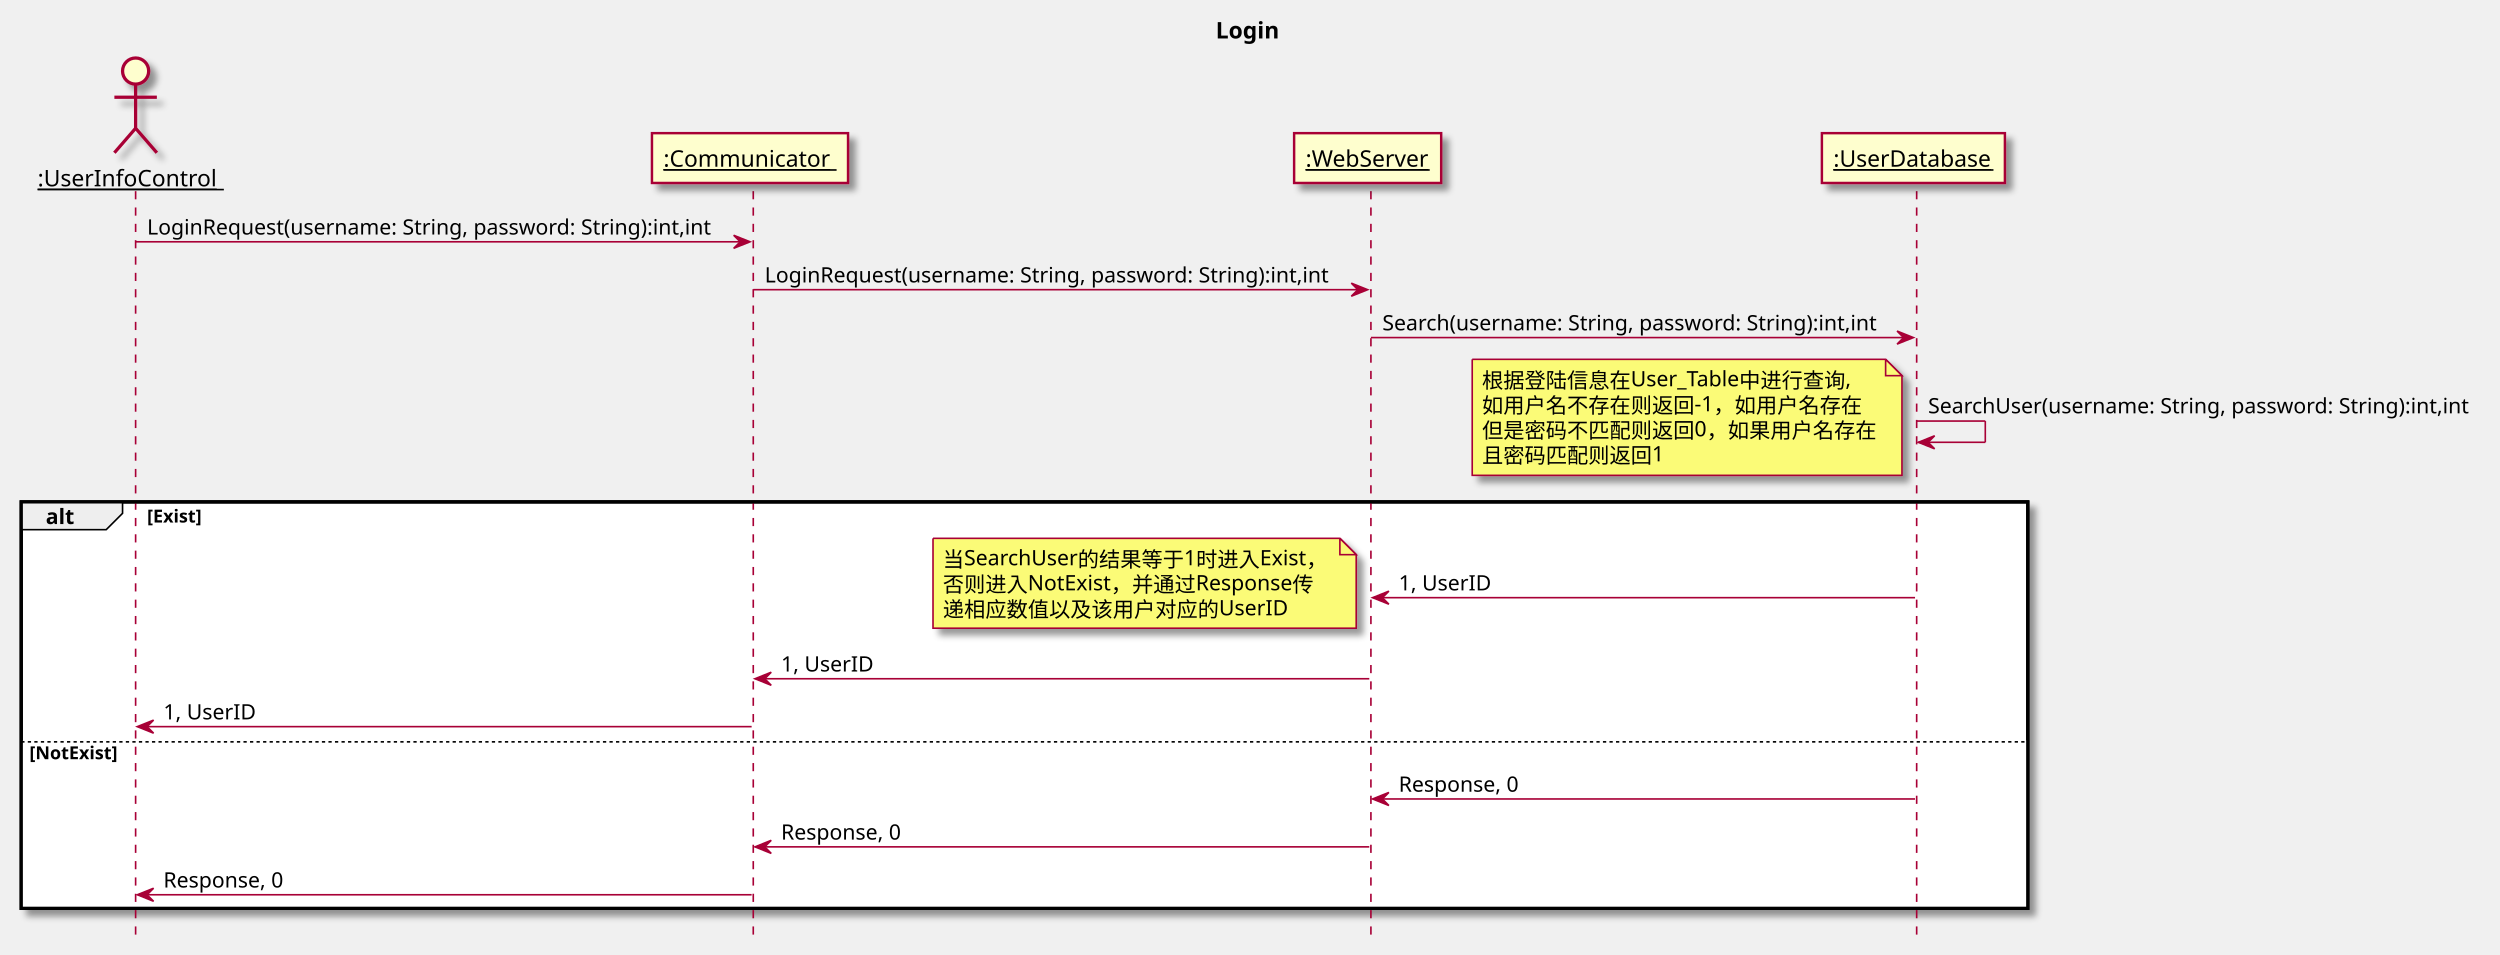
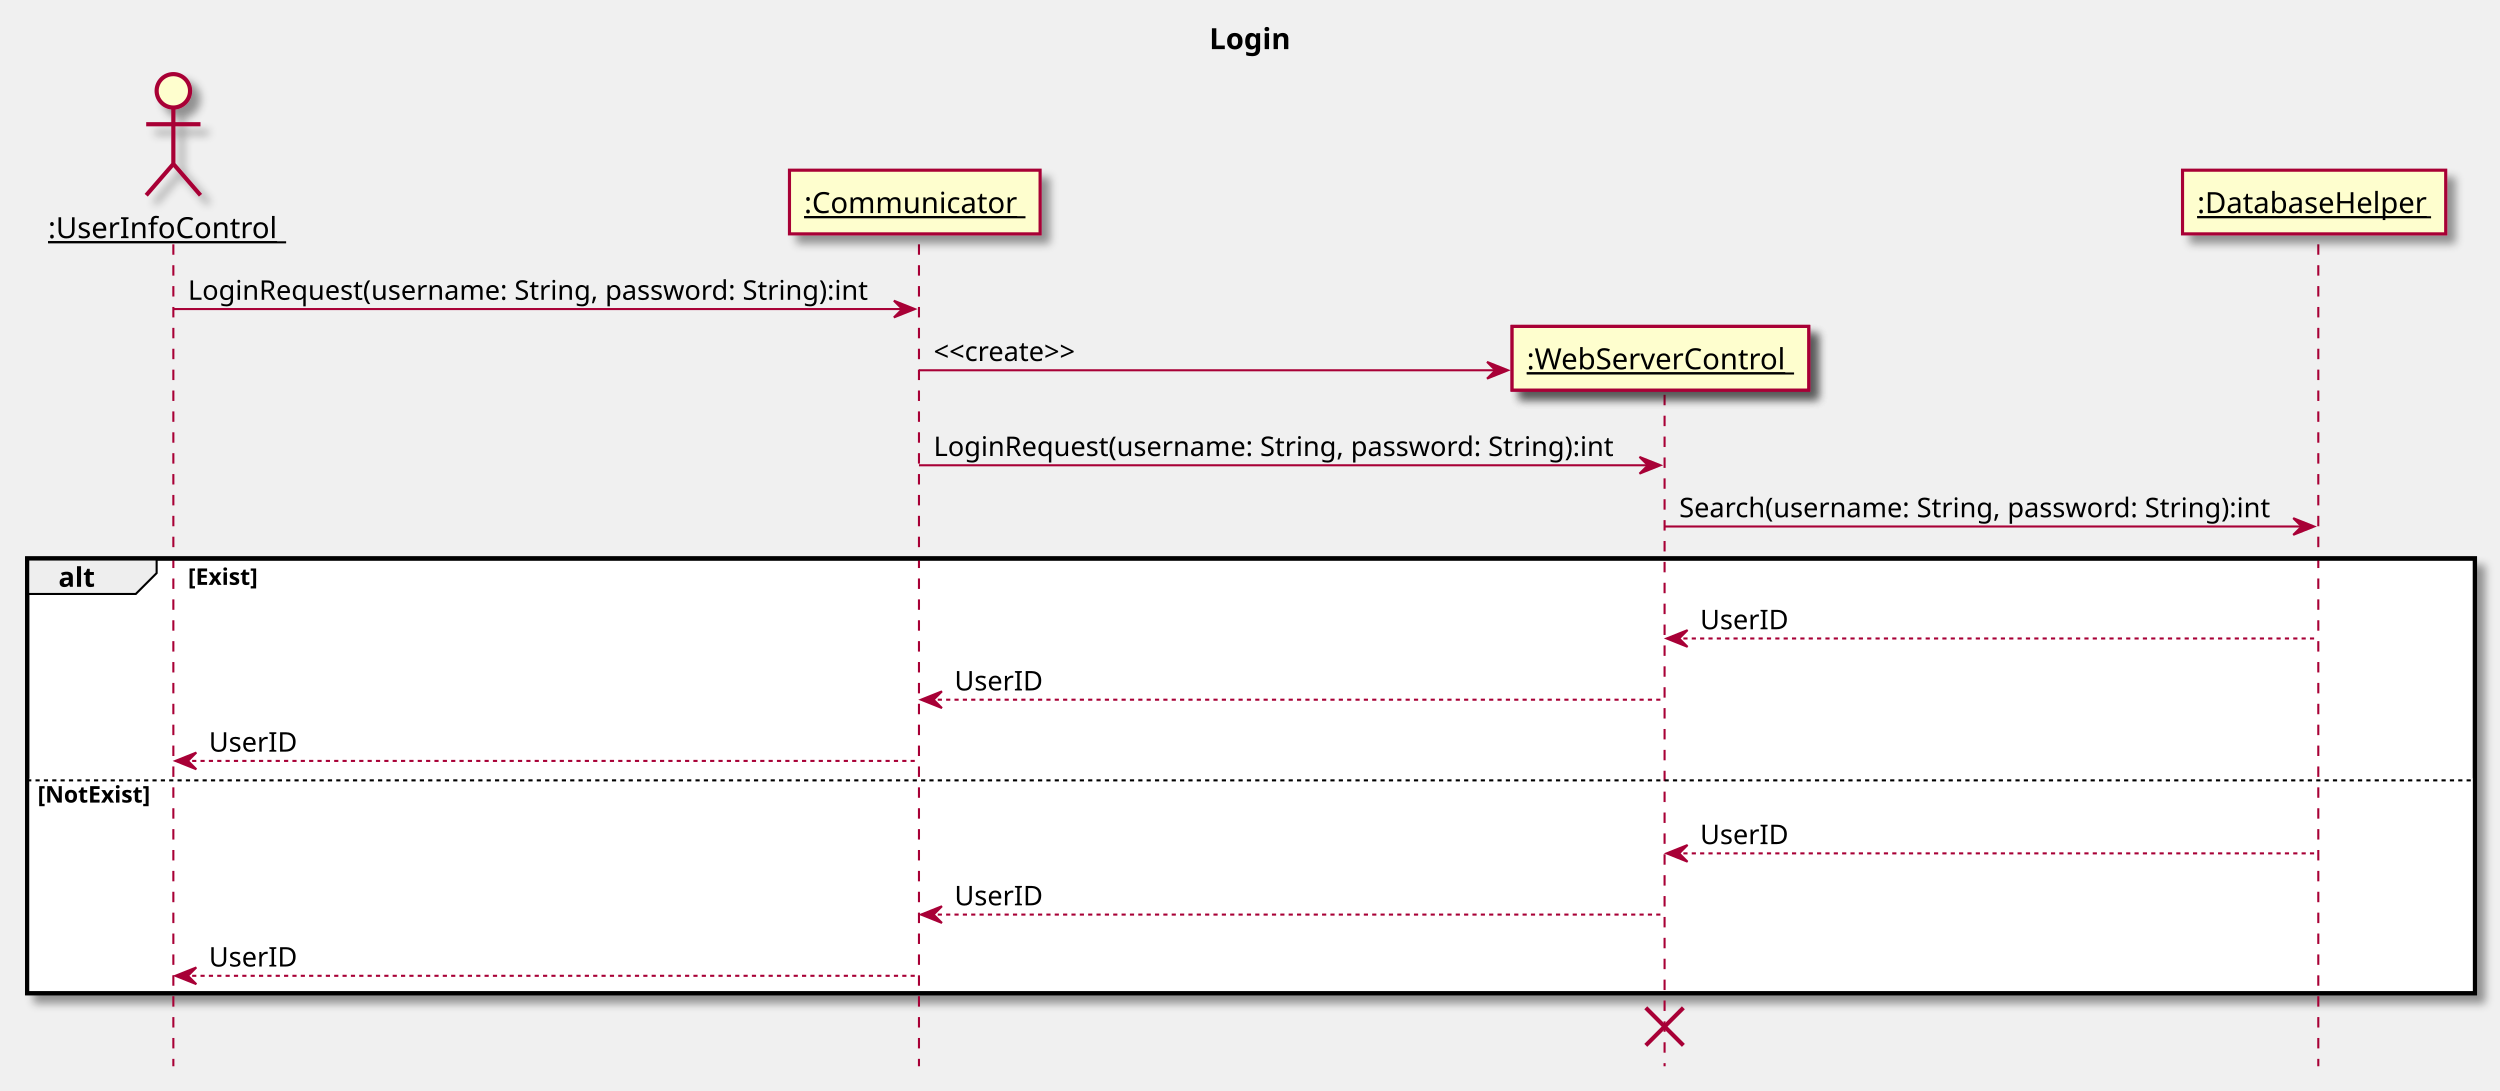
- <svg xmlns="http://www.w3.org/2000/svg" contentScriptType="application/ecmascript" contentStyleType="text/css" height="584px" preserveAspectRatio="none" style="width:1530px;height:584px;" version="1.1" viewBox="0 0 1530 584" width="1530px" zoomAndPan="magnify">
+ <svg xmlns="http://www.w3.org/2000/svg" contentScriptType="application/ecmascript" contentStyleType="text/css" height="522px" preserveAspectRatio="none" style="width:1197px;height:522px;" version="1.1" viewBox="0 0 1197 522" width="1197px" zoomAndPan="magnify">
  <defs>
-     <filter height="300%" id="f18zcn1phs6u1z" width="300%" x="-1" y="-1">
+     <filter height="300%" id="fdrh6v0jcut7w" width="300%" x="-1" y="-1">
      <feGaussianBlur result="blurOut" stdDeviation="2.0" />
      <feColorMatrix in="blurOut" result="blurOut2" type="matrix" values="0 0 0 0 0 0 0 0 0 0 0 0 0 0 0 0 0 0 .4 0" />
      <feOffset dx="4.0" dy="4.0" in="blurOut2" result="blurOut3" />
      <feBlend in="SourceGraphic" in2="blurOut3" mode="normal" />
    </filter>
  </defs>
  <g>
-     <text fill="#000000" font-family="sans-serif" font-size="14" font-weight="bold" lengthAdjust="spacingAndGlyphs" textLength="40" x="744" y="23.535">Login</text>
-     <rect fill="#FFFFFF" filter="url(#f18zcn1phs6u1z)" height="248.75" style="stroke: #000000; stroke-width: 2.0;" width="1228" x="13" y="307.15" />
-     <rect fill="#FFFFFF" height="102.887" style="stroke: none; stroke-width: 1.0;" width="1228" x="13" y="453.014" />
-     <line style="stroke: #A80036; stroke-width: 1.0; stroke-dasharray: 5.0,5.0;" x1="83" x2="83" y1="116.977" y2="572.9" />
-     <line style="stroke: #A80036; stroke-width: 1.0; stroke-dasharray: 5.0,5.0;" x1="461" x2="461" y1="116.977" y2="572.9" />
-     <line style="stroke: #A80036; stroke-width: 1.0; stroke-dasharray: 5.0,5.0;" x1="839" x2="839" y1="116.977" y2="572.9" />
-     <line style="stroke: #A80036; stroke-width: 1.0; stroke-dasharray: 5.0,5.0;" x1="1173" x2="1173" y1="116.977" y2="572.9" />
+     <text fill="#000000" font-family="sans-serif" font-size="14" font-weight="bold" lengthAdjust="spacingAndGlyphs" textLength="40" x="579" y="23.535">Login</text>
+     <rect fill="#FEFECE" filter="url(#fdrh6v0jcut7w)" height="30.488" style="stroke: #A80036; stroke-width: 1.5;" width="142" x="724" y="156.287" />
+     <text fill="#000000" font-family="sans-serif" font-size="14" lengthAdjust="spacingAndGlyphs" text-decoration="underline" textLength="128" x="731" y="176.822">:WebServerControl</text>
+     <line style="stroke: #000000; stroke-width: 1.0;" x1="731" x2="859" y1="178.822" y2="178.822" />
+     <rect fill="#FFFFFF" filter="url(#fdrh6v0jcut7w)" height="208.129" style="stroke: #000000; stroke-width: 2.0;" width="1172" x="13" y="267.397" />
+     <rect fill="#FFFFFF" height="102.887" style="stroke: none; stroke-width: 1.0;" width="1172" x="13" y="372.639" />
+     <line style="stroke: #A80036; stroke-width: 1.0; stroke-dasharray: 5.0,5.0;" x1="83" x2="83" y1="116.977" y2="510.525" />
+     <line style="stroke: #A80036; stroke-width: 1.0; stroke-dasharray: 5.0,5.0;" x1="440" x2="440" y1="116.977" y2="510.525" />
+     <line style="stroke: #A80036; stroke-width: 1.0; stroke-dasharray: 5.0,5.0;" x1="797" x2="797" y1="189.031" y2="510.525" />
+     <line style="stroke: #A80036; stroke-width: 1.0; stroke-dasharray: 5.0,5.0;" x1="1110" x2="1110" y1="116.977" y2="510.525" />
    <text fill="#000000" font-family="sans-serif" font-size="14" lengthAdjust="spacingAndGlyphs" text-decoration="underline" textLength="114" x="23" y="114.023">:UserInfoControl</text>
    <line style="stroke: #000000; stroke-width: 1.0;" x1="23" x2="137" y1="116.023" y2="116.023" />
-     <ellipse cx="83" cy="43.488" fill="#FEFECE" filter="url(#f18zcn1phs6u1z)" rx="8" ry="8" style="stroke: #A80036; stroke-width: 2.0;" />
-     <path d="M83,51.488 L83,78.488 M70,59.488 L96,59.488 M83,78.488 L70,93.488 M83,78.488 L96,93.488 " fill="none" filter="url(#f18zcn1phs6u1z)" style="stroke: #A80036; stroke-width: 2.0;" />
-     <rect fill="#FEFECE" filter="url(#f18zcn1phs6u1z)" height="30.488" style="stroke: #A80036; stroke-width: 1.5;" width="120" x="399" y="81.488" />
-     <text fill="#000000" font-family="sans-serif" font-size="14" lengthAdjust="spacingAndGlyphs" text-decoration="underline" textLength="106" x="406" y="102.023">:Communicator</text>
-     <line style="stroke: #000000; stroke-width: 1.0;" x1="406" x2="512" y1="104.023" y2="104.023" />
-     <rect fill="#FEFECE" filter="url(#f18zcn1phs6u1z)" height="30.488" style="stroke: #A80036; stroke-width: 1.5;" width="90" x="792" y="81.488" />
-     <text fill="#000000" font-family="sans-serif" font-size="14" lengthAdjust="spacingAndGlyphs" text-decoration="underline" textLength="76" x="799" y="102.023">:WebServer</text>
-     <line style="stroke: #000000; stroke-width: 1.0;" x1="799" x2="875" y1="104.023" y2="104.023" />
-     <rect fill="#FEFECE" filter="url(#f18zcn1phs6u1z)" height="30.488" style="stroke: #A80036; stroke-width: 1.5;" width="112" x="1115" y="81.488" />
-     <text fill="#000000" font-family="sans-serif" font-size="14" lengthAdjust="spacingAndGlyphs" text-decoration="underline" textLength="98" x="1122" y="102.023">:UserDatabase</text>
-     <line style="stroke: #000000; stroke-width: 1.0;" x1="1122" x2="1220" y1="104.023" y2="104.023" />
-     <polygon fill="#A80036" points="449,143.977,459,147.977,449,151.977,453,147.977" style="stroke: #A80036; stroke-width: 1.0;" />
-     <line style="stroke: #A80036; stroke-width: 1.0;" x1="83" x2="455" y1="147.977" y2="147.977" />
-     <text fill="#000000" font-family="sans-serif" font-size="13" lengthAdjust="spacingAndGlyphs" textLength="354" x="90" y="143.545">LoginRequest(username: String, password: String):int,int</text>
-     <polygon fill="#A80036" points="827,173.287,837,177.287,827,181.287,831,177.287" style="stroke: #A80036; stroke-width: 1.0;" />
-     <line style="stroke: #A80036; stroke-width: 1.0;" x1="461" x2="833" y1="177.287" y2="177.287" />
-     <text fill="#000000" font-family="sans-serif" font-size="13" lengthAdjust="spacingAndGlyphs" textLength="354" x="468" y="172.856">LoginRequest(username: String, password: String):int,int</text>
-     <polygon fill="#A80036" points="1161,202.598,1171,206.598,1161,210.598,1165,206.598" style="stroke: #A80036; stroke-width: 1.0;" />
-     <line style="stroke: #A80036; stroke-width: 1.0;" x1="839" x2="1167" y1="206.598" y2="206.598" />
-     <text fill="#000000" font-family="sans-serif" font-size="13" lengthAdjust="spacingAndGlyphs" textLength="310" x="846" y="202.166">Search(username: String, password: String):int,int</text>
-     <line style="stroke: #A80036; stroke-width: 1.0;" x1="1173" x2="1215" y1="257.685" y2="257.685" />
-     <line style="stroke: #A80036; stroke-width: 1.0;" x1="1215" x2="1215" y1="257.685" y2="270.685" />
-     <line style="stroke: #A80036; stroke-width: 1.0;" x1="1174" x2="1215" y1="270.685" y2="270.685" />
-     <polygon fill="#A80036" points="1184,266.685,1174,270.685,1184,274.685,1180,270.685" style="stroke: #A80036; stroke-width: 1.0;" />
-     <text fill="#000000" font-family="sans-serif" font-size="13" lengthAdjust="spacingAndGlyphs" textLength="338" x="1180" y="252.942">SearchUser(username: String, password: String):int,int</text>
-     <path d="M901,219.908 L901,290.908 L1164,290.908 L1164,229.908 L1154,219.908 L901,219.908 " fill="#FBFB77" filter="url(#f18zcn1phs6u1z)" style="stroke: #A80036; stroke-width: 1.0;" />
-     <path d="M1154,219.908 L1154,229.908 L1164,229.908 L1154,219.908 " fill="#FBFB77" style="stroke: #A80036; stroke-width: 1.0;" />
-     <text fill="#000000" font-family="sans-serif" font-size="13" lengthAdjust="spacingAndGlyphs" textLength="229" x="907" y="237.477">根据登陆信息在User_Table中进行查询,</text>
-     <text fill="#000000" font-family="sans-serif" font-size="13" lengthAdjust="spacingAndGlyphs" textLength="237" x="907" y="252.787">如用户名不存在则返回-1，如用户名存在</text>
-     <text fill="#000000" font-family="sans-serif" font-size="13" lengthAdjust="spacingAndGlyphs" textLength="242" x="907" y="268.098">但是密码不匹配则返回0，如果用户名存在</text>
-     <text fill="#000000" font-family="sans-serif" font-size="13" lengthAdjust="spacingAndGlyphs" textLength="112" x="907" y="283.408">且密码匹配则返回1</text>
-     <path d="M13,307.15 L75,307.15 L75,314.15 L65,324.15 L13,324.15 L13,307.15 " fill="#EEEEEE" style="stroke: #000000; stroke-width: 1.0;" />
-     <rect fill="none" height="248.75" style="stroke: #000000; stroke-width: 2.0;" width="1228" x="13" y="307.15" />
-     <text fill="#000000" font-family="sans-serif" font-size="13" font-weight="bold" lengthAdjust="spacingAndGlyphs" textLength="17" x="28" y="320.719">alt</text>
-     <text fill="#000000" font-family="sans-serif" font-size="11" font-weight="bold" lengthAdjust="spacingAndGlyphs" textLength="35" x="90" y="319.785">[Exist]</text>
-     <polygon fill="#A80036" points="850,361.772,840,365.772,850,369.772,846,365.772" style="stroke: #A80036; stroke-width: 1.0;" />
-     <line style="stroke: #A80036; stroke-width: 1.0;" x1="844" x2="1172" y1="365.772" y2="365.772" />
-     <text fill="#000000" font-family="sans-serif" font-size="13" lengthAdjust="spacingAndGlyphs" textLength="58" x="856" y="361.34">1, UserID</text>
-     <path d="M571,329.461 L571,384.461 L830,384.461 L830,339.461 L820,329.461 L571,329.461 " fill="#FBFB77" filter="url(#f18zcn1phs6u1z)" style="stroke: #A80036; stroke-width: 1.0;" />
-     <path d="M820,329.461 L820,339.461 L830,339.461 L820,329.461 " fill="#FBFB77" style="stroke: #A80036; stroke-width: 1.0;" />
-     <text fill="#000000" font-family="sans-serif" font-size="13" lengthAdjust="spacingAndGlyphs" textLength="238" x="577" y="347.029">当SearchUser的结果等于1时进入Exist，</text>
-     <text fill="#000000" font-family="sans-serif" font-size="13" lengthAdjust="spacingAndGlyphs" textLength="231" x="577" y="362.34">否则进入NotExist，并通过Response传</text>
-     <text fill="#000000" font-family="sans-serif" font-size="13" lengthAdjust="spacingAndGlyphs" textLength="211" x="577" y="377.65">递相应数值以及该用户对应的UserID</text>
-     <polygon fill="#A80036" points="472,411.393,462,415.393,472,419.393,468,415.393" style="stroke: #A80036; stroke-width: 1.0;" />
-     <line style="stroke: #A80036; stroke-width: 1.0;" x1="466" x2="838" y1="415.393" y2="415.393" />
-     <text fill="#000000" font-family="sans-serif" font-size="13" lengthAdjust="spacingAndGlyphs" textLength="58" x="478" y="410.961">1, UserID</text>
-     <polygon fill="#A80036" points="94,440.703,84,444.703,94,448.703,90,444.703" style="stroke: #A80036; stroke-width: 1.0;" />
-     <line style="stroke: #A80036; stroke-width: 1.0;" x1="88" x2="460" y1="444.703" y2="444.703" />
-     <text fill="#000000" font-family="sans-serif" font-size="13" lengthAdjust="spacingAndGlyphs" textLength="58" x="100" y="440.272">1, UserID</text>
-     <line style="stroke: #000000; stroke-width: 1.0; stroke-dasharray: 2.0,2.0;" x1="13" x2="1241" y1="454.014" y2="454.014" />
-     <text fill="#000000" font-family="sans-serif" font-size="11" font-weight="bold" lengthAdjust="spacingAndGlyphs" textLength="54" x="18" y="464.648">[NotExist]</text>
-     <polygon fill="#A80036" points="850,484.969,840,488.969,850,492.969,846,488.969" style="stroke: #A80036; stroke-width: 1.0;" />
-     <line style="stroke: #A80036; stroke-width: 1.0;" x1="844" x2="1172" y1="488.969" y2="488.969" />
-     <text fill="#000000" font-family="sans-serif" font-size="13" lengthAdjust="spacingAndGlyphs" textLength="76" x="856" y="484.537">Response, 0</text>
-     <polygon fill="#A80036" points="472,514.279,462,518.279,472,522.279,468,518.279" style="stroke: #A80036; stroke-width: 1.0;" />
-     <line style="stroke: #A80036; stroke-width: 1.0;" x1="466" x2="838" y1="518.279" y2="518.279" />
-     <text fill="#000000" font-family="sans-serif" font-size="13" lengthAdjust="spacingAndGlyphs" textLength="76" x="478" y="513.848">Response, 0</text>
-     <polygon fill="#A80036" points="94,543.59,84,547.59,94,551.59,90,547.59" style="stroke: #A80036; stroke-width: 1.0;" />
-     <line style="stroke: #A80036; stroke-width: 1.0;" x1="88" x2="460" y1="547.59" y2="547.59" />
-     <text fill="#000000" font-family="sans-serif" font-size="13" lengthAdjust="spacingAndGlyphs" textLength="76" x="100" y="543.158">Response, 0</text>
+     <ellipse cx="83" cy="43.488" fill="#FEFECE" filter="url(#fdrh6v0jcut7w)" rx="8" ry="8" style="stroke: #A80036; stroke-width: 2.0;" />
+     <path d="M83,51.488 L83,78.488 M70,59.488 L96,59.488 M83,78.488 L70,93.488 M83,78.488 L96,93.488 " fill="none" filter="url(#fdrh6v0jcut7w)" style="stroke: #A80036; stroke-width: 2.0;" />
+     <rect fill="#FEFECE" filter="url(#fdrh6v0jcut7w)" height="30.488" style="stroke: #A80036; stroke-width: 1.5;" width="120" x="378" y="81.488" />
+     <text fill="#000000" font-family="sans-serif" font-size="14" lengthAdjust="spacingAndGlyphs" text-decoration="underline" textLength="106" x="385" y="102.023">:Communicator</text>
+     <line style="stroke: #000000; stroke-width: 1.0;" x1="385" x2="491" y1="104.023" y2="104.023" />
+     <rect fill="#FEFECE" filter="url(#fdrh6v0jcut7w)" height="30.488" style="stroke: #A80036; stroke-width: 1.5;" width="126" x="1045" y="81.488" />
+     <text fill="#000000" font-family="sans-serif" font-size="14" lengthAdjust="spacingAndGlyphs" text-decoration="underline" textLength="112" x="1052" y="102.023">:DatabaseHelper</text>
+     <line style="stroke: #000000; stroke-width: 1.0;" x1="1052" x2="1164" y1="104.023" y2="104.023" />
+     <polygon fill="#A80036" points="428,143.977,438,147.977,428,151.977,432,147.977" style="stroke: #A80036; stroke-width: 1.0;" />
+     <line style="stroke: #A80036; stroke-width: 1.0;" x1="83" x2="434" y1="147.977" y2="147.977" />
+     <text fill="#000000" font-family="sans-serif" font-size="13" lengthAdjust="spacingAndGlyphs" textLength="333" x="90" y="143.545">LoginRequest(username: String, password: String):int</text>
+     <polygon fill="#A80036" points="712,173.287,722,177.287,712,181.287,716,177.287" style="stroke: #A80036; stroke-width: 1.0;" />
+     <line style="stroke: #A80036; stroke-width: 1.0;" x1="440" x2="718" y1="177.287" y2="177.287" />
+     <text fill="#000000" font-family="sans-serif" font-size="13" lengthAdjust="spacingAndGlyphs" textLength="78" x="447" y="172.856">&lt;&lt;create&gt;&gt;</text>
+     <rect fill="#FEFECE" filter="url(#fdrh6v0jcut7w)" height="30.488" style="stroke: #A80036; stroke-width: 1.5;" width="142" x="724" y="156.287" />
+     <text fill="#000000" font-family="sans-serif" font-size="14" lengthAdjust="spacingAndGlyphs" text-decoration="underline" textLength="128" x="731" y="176.822">:WebServerControl</text>
+     <line style="stroke: #000000; stroke-width: 1.0;" x1="731" x2="859" y1="178.822" y2="178.822" />
+     <polygon fill="#A80036" points="785,218.775,795,222.775,785,226.775,789,222.775" style="stroke: #A80036; stroke-width: 1.0;" />
+     <line style="stroke: #A80036; stroke-width: 1.0;" x1="440" x2="791" y1="222.775" y2="222.775" />
+     <text fill="#000000" font-family="sans-serif" font-size="13" lengthAdjust="spacingAndGlyphs" textLength="333" x="447" y="218.344">LoginRequest(username: String, password: String):int</text>
+     <polygon fill="#A80036" points="1098,248.086,1108,252.086,1098,256.086,1102,252.086" style="stroke: #A80036; stroke-width: 1.0;" />
+     <line style="stroke: #A80036; stroke-width: 1.0;" x1="797" x2="1104" y1="252.086" y2="252.086" />
+     <text fill="#000000" font-family="sans-serif" font-size="13" lengthAdjust="spacingAndGlyphs" textLength="289" x="804" y="247.654">Search(username: String, password: String):int</text>
+     <path d="M13,267.397 L75,267.397 L75,274.397 L65,284.397 L13,284.397 L13,267.397 " fill="#EEEEEE" style="stroke: #000000; stroke-width: 1.0;" />
+     <rect fill="none" height="208.129" style="stroke: #000000; stroke-width: 2.0;" width="1172" x="13" y="267.397" />
+     <text fill="#000000" font-family="sans-serif" font-size="13" font-weight="bold" lengthAdjust="spacingAndGlyphs" textLength="17" x="28" y="280.965">alt</text>
+     <text fill="#000000" font-family="sans-serif" font-size="11" font-weight="bold" lengthAdjust="spacingAndGlyphs" textLength="35" x="90" y="280.031">[Exist]</text>
+     <polygon fill="#A80036" points="808,301.707,798,305.707,808,309.707,804,305.707" style="stroke: #A80036; stroke-width: 1.0;" />
+     <line style="stroke: #A80036; stroke-width: 1.0; stroke-dasharray: 2.0,2.0;" x1="802" x2="1109" y1="305.707" y2="305.707" />
+     <text fill="#000000" font-family="sans-serif" font-size="13" lengthAdjust="spacingAndGlyphs" textLength="42" x="814" y="301.275">UserID</text>
+     <polygon fill="#A80036" points="451,331.018,441,335.018,451,339.018,447,335.018" style="stroke: #A80036; stroke-width: 1.0;" />
+     <line style="stroke: #A80036; stroke-width: 1.0; stroke-dasharray: 2.0,2.0;" x1="445" x2="796" y1="335.018" y2="335.018" />
+     <text fill="#000000" font-family="sans-serif" font-size="13" lengthAdjust="spacingAndGlyphs" textLength="42" x="457" y="330.586">UserID</text>
+     <polygon fill="#A80036" points="94,360.328,84,364.328,94,368.328,90,364.328" style="stroke: #A80036; stroke-width: 1.0;" />
+     <line style="stroke: #A80036; stroke-width: 1.0; stroke-dasharray: 2.0,2.0;" x1="88" x2="439" y1="364.328" y2="364.328" />
+     <text fill="#000000" font-family="sans-serif" font-size="13" lengthAdjust="spacingAndGlyphs" textLength="42" x="100" y="359.897">UserID</text>
+     <line style="stroke: #000000; stroke-width: 1.0; stroke-dasharray: 2.0,2.0;" x1="13" x2="1185" y1="373.639" y2="373.639" />
+     <text fill="#000000" font-family="sans-serif" font-size="11" font-weight="bold" lengthAdjust="spacingAndGlyphs" textLength="54" x="18" y="384.273">[NotExist]</text>
+     <polygon fill="#A80036" points="808,404.594,798,408.594,808,412.594,804,408.594" style="stroke: #A80036; stroke-width: 1.0;" />
+     <line style="stroke: #A80036; stroke-width: 1.0; stroke-dasharray: 2.0,2.0;" x1="802" x2="1109" y1="408.594" y2="408.594" />
+     <text fill="#000000" font-family="sans-serif" font-size="13" lengthAdjust="spacingAndGlyphs" textLength="42" x="814" y="404.162">UserID</text>
+     <polygon fill="#A80036" points="451,433.904,441,437.904,451,441.904,447,437.904" style="stroke: #A80036; stroke-width: 1.0;" />
+     <line style="stroke: #A80036; stroke-width: 1.0; stroke-dasharray: 2.0,2.0;" x1="445" x2="796" y1="437.904" y2="437.904" />
+     <text fill="#000000" font-family="sans-serif" font-size="13" lengthAdjust="spacingAndGlyphs" textLength="42" x="457" y="433.473">UserID</text>
+     <polygon fill="#A80036" points="94,463.215,84,467.215,94,471.215,90,467.215" style="stroke: #A80036; stroke-width: 1.0;" />
+     <line style="stroke: #A80036; stroke-width: 1.0; stroke-dasharray: 2.0,2.0;" x1="88" x2="439" y1="467.215" y2="467.215" />
+     <text fill="#000000" font-family="sans-serif" font-size="13" lengthAdjust="spacingAndGlyphs" textLength="42" x="100" y="462.783">UserID</text>
+     <line style="stroke: #A80036; stroke-width: 2.0;" x1="788" x2="806" y1="482.525" y2="500.525" />
+     <line style="stroke: #A80036; stroke-width: 2.0;" x1="788" x2="806" y1="500.525" y2="482.525" />
  </g>
</svg>
